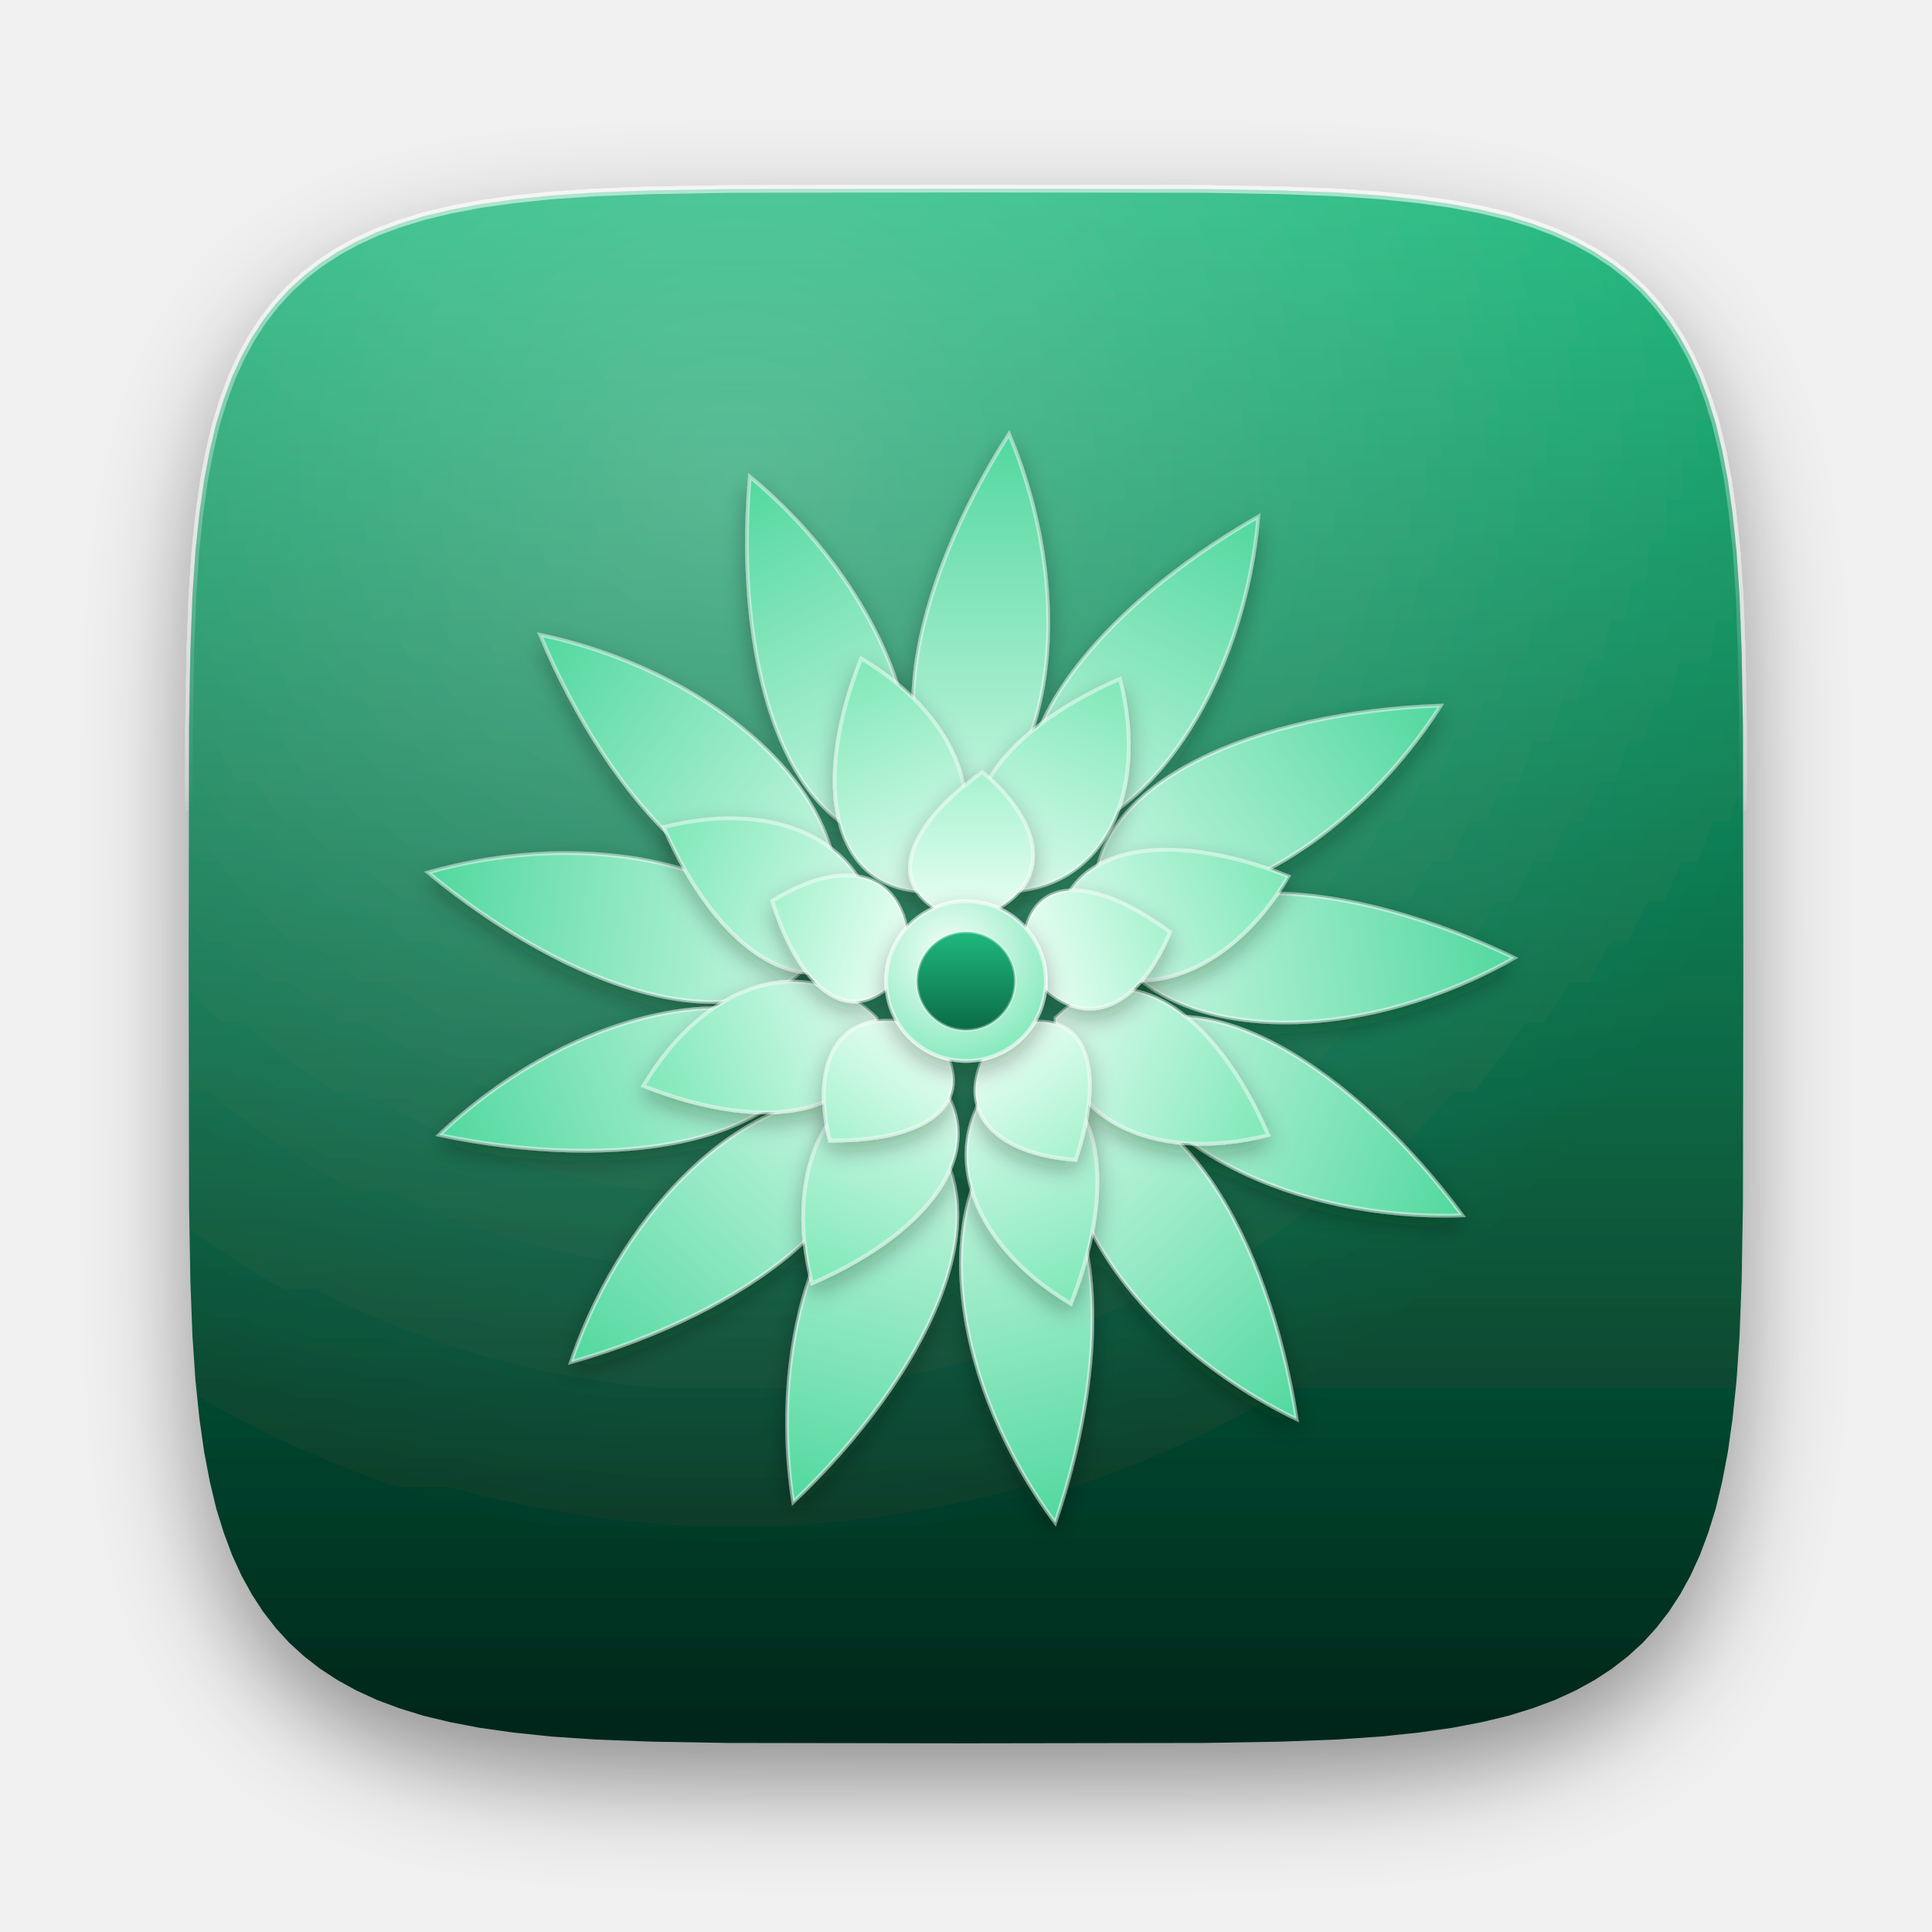
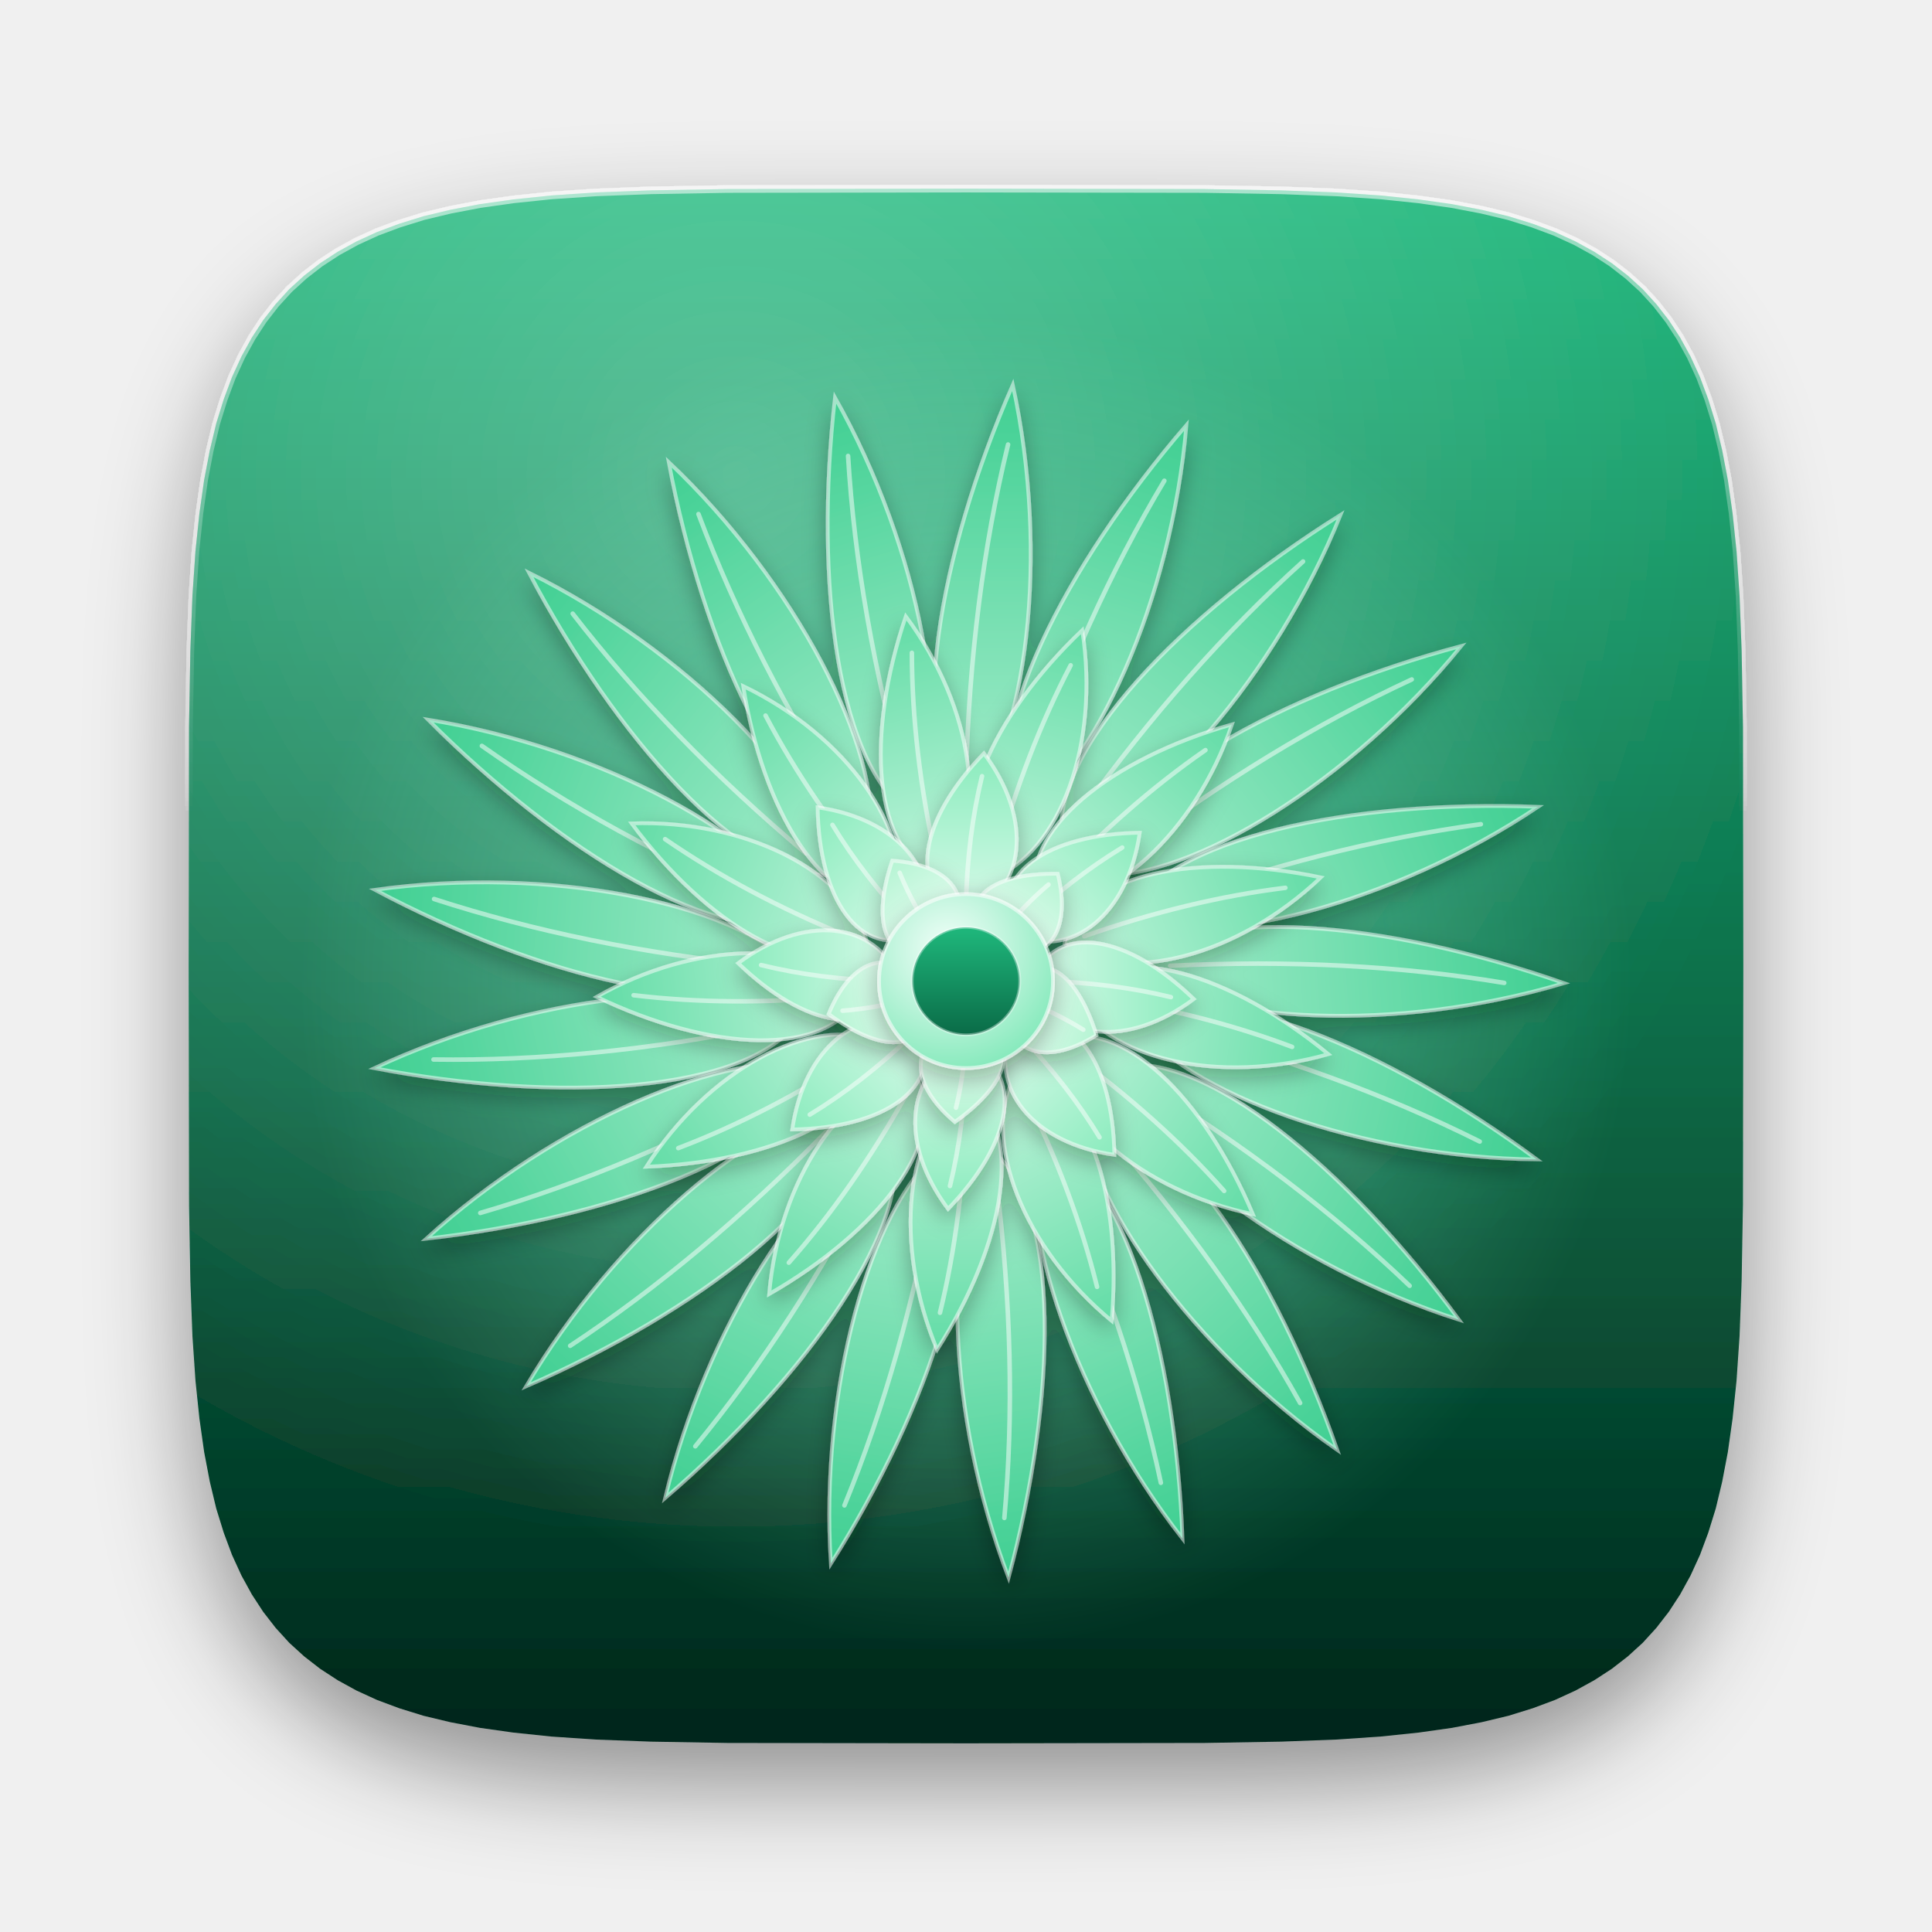
<svg xmlns="http://www.w3.org/2000/svg" viewBox="0 0 1024 1024" width="1024" height="1024" role="img" aria-labelledby="t d">
  <defs>
    <linearGradient id="ibg" x1="0" y1="0" x2="0" y2="1">
      <stop offset="0" stop-color="#1fb87c" />
      <stop offset=".55" stop-color="#0a6b47" />
      <stop offset="1" stop-color="#03261a" />
    </linearGradient>
    <radialGradient id="gloss" cx="35%" cy="18%" r="70%">
      <stop offset="0" stop-color="#fff" stop-opacity=".28" />
      <stop offset="1" stop-color="#fff" stop-opacity="0" />
    </radialGradient>
    <linearGradient id="edge" x1="0" y1="0" x2="0" y2="1">
      <stop offset="0" stop-color="#fff" stop-opacity=".55" />
      <stop offset=".4" stop-color="#fff" stop-opacity="0" />
    </linearGradient>
    <filter id="sh" x="-20%" y="-20%" width="140%" height="150%">
      <feDropShadow dx="0" dy="22" stdDeviation="26" flood-color="#000" flood-opacity=".4" />
    </filter>
    <filter id="ps" x="-20%" y="-20%" width="140%" height="140%">
      <feDropShadow dx="0" dy="5" stdDeviation="6" flood-color="#021a11" flood-opacity=".32" />
    </filter>
    <linearGradient id="g0" x1="0" y1="1" x2="0" y2="0">
-       <stop offset="0" stop-color="#c9f7e1" />
-       <stop offset="1" stop-color="#52d89f" />
+       <stop offset="0" stop-color="#a6edcc" />
+       <stop offset="1" stop-color="#3fcf92" />
    </linearGradient>
-     <path id="k0" d="M0 -83.0C-48.1 -116.1 -30.1 -207.2 22.8 -290.0C57.4 -207.2 48.1 -116.1 0 -83.0Z" fill="url(#g0)" stroke="#fff" stroke-opacity=".45" stroke-width="2" />
+     <g id="k0">
+       <path d="M0 -90.4C-32.5 -126.5 -14.6 -225.8 24.8 -316.0C44.4 -225.8 32.5 -126.5 0 -90.4Z" fill="url(#g0)" stroke="#fff" stroke-opacity=".5" stroke-width="2" />
+       <path d="M0 -108.5Q2.5 -203.2 22.3 -284.4" fill="none" stroke="#fff" stroke-opacity=".5" stroke-width="2.4" stroke-linecap="round" />
+     </g>
    <linearGradient id="g1" x1="0" y1="1" x2="0" y2="0">
-       <stop offset="0" stop-color="#dcfbec" />
-       <stop offset="1" stop-color="#7fe8b8" />
+       <stop offset="0" stop-color="#c2f5dc" />
+       <stop offset="1" stop-color="#62dca6" />
    </linearGradient>
-     <path id="k1" d="M0 -51.3C-48.3 -71.8 -35.5 -128.1 14.1 -179.2C52.4 -128.1 48.3 -71.8 0 -51.3Z" fill="url(#g1)" stroke="#fff" stroke-opacity=".45" stroke-width="2" />
+     <g id="k1">
+       <path d="M0 -55.9C-32.4 -78.2 -20.3 -139.5 15.3 -195.3C38.7 -139.5 32.4 -78.2 0 -55.9Z" fill="url(#g1)" stroke="#fff" stroke-opacity=".5" stroke-width="2" />
+       <path d="M0 -67.0Q1.5 -125.6 13.8 -175.8" fill="none" stroke="#fff" stroke-opacity=".5" stroke-width="2.4" stroke-linecap="round" />
+     </g>
    <linearGradient id="g2" x1="0" y1="1" x2="0" y2="0">
-       <stop offset="0" stop-color="#ecfff6" />
-       <stop offset="1" stop-color="#a6f2cd" />
+       <stop offset="0" stop-color="#d9fbea" />
+       <stop offset="1" stop-color="#8aebbd" />
    </linearGradient>
-     <path id="k2" d="M0 -31.7C-45.2 -44.4 -35.9 -79.1 8.7 -110.8C46.3 -79.1 45.2 -44.4 0 -31.7Z" fill="url(#g2)" stroke="#fff" stroke-opacity=".45" stroke-width="2" />
+     <g id="k2">
+       <path d="M0 -34.5C-32.6 -48.3 -23.9 -86.2 9.5 -120.7C35.3 -86.2 32.6 -48.3 0 -34.5Z" fill="url(#g2)" stroke="#fff" stroke-opacity=".5" stroke-width="2" />
+       <path d="M0 -41.4Q0.9 -77.6 8.5 -108.6" fill="none" stroke="#fff" stroke-opacity=".5" stroke-width="2.4" stroke-linecap="round" />
+     </g>
+     <linearGradient id="g3" x1="0" y1="1" x2="0" y2="0">
+       <stop offset="0" stop-color="#effff7" />
+       <stop offset="1" stop-color="#b5f4d3" />
+     </linearGradient>
+     <g id="k3">
+       <path d="M0 -21.3C-30.5 -29.9 -24.2 -53.3 5.9 -74.6C31.2 -53.3 30.5 -29.9 0 -21.3Z" fill="url(#g3)" stroke="#fff" stroke-opacity=".5" stroke-width="2" />
+       <path d="M0 -25.6Q0.6 -48.0 5.3 -67.1" fill="none" stroke="#fff" stroke-opacity=".5" stroke-width="2.4" stroke-linecap="round" />
+     </g>
+     <radialGradient id="halo" cx="50%" cy="50%" r="50%">
+       <stop offset=".6" stop-color="#8dffd0" stop-opacity=".22" />
+       <stop offset="1" stop-color="#8dffd0" stop-opacity="0" />
+     </radialGradient>
    <radialGradient id="cd" cx="40%" cy="32%" r="75%">
      <stop offset="0" stop-color="#f4fffa" />
      <stop offset="1" stop-color="#7fe8b8" />
    </radialGradient>
    <linearGradient id="ci" x1="0" y1="0" x2="0" y2="1">
      <stop offset="0" stop-color="#1fb87c" />
      <stop offset="1" stop-color="#0a6b47" />
    </linearGradient>
  </defs>
  <g filter="url(#sh)">
    <path d="M924.0 512.0 L923.8 638.6 L923.1 679.0 L922.0 708.2 L920.4 731.8 L918.3 751.9 L915.8 769.6 L912.8 785.3 L909.4 799.5 L905.4 812.4 L901.0 824.2 L896.0 835.1 L890.5 845.1 L884.5 854.3 L877.9 862.8 L870.7 870.7 L862.8 877.9 L854.3 884.5 L845.1 890.5 L835.1 896.0 L824.2 901.0 L812.4 905.4 L799.5 909.4 L785.3 912.8 L769.6 915.8 L751.9 918.3 L731.8 920.4 L708.2 922.0 L679.0 923.1 L638.6 923.8 L512.0 924.0 L385.4 923.8 L345.0 923.1 L315.8 922.0 L292.2 920.4 L272.1 918.3 L254.4 915.8 L238.7 912.8 L224.5 909.4 L211.6 905.4 L199.8 901.0 L188.9 896.0 L178.9 890.5 L169.7 884.5 L161.2 877.9 L153.3 870.7 L146.1 862.8 L139.5 854.3 L133.5 845.1 L128.0 835.1 L123.0 824.2 L118.6 812.4 L114.6 799.5 L111.2 785.3 L108.2 769.6 L105.7 751.9 L103.6 731.8 L102.0 708.2 L100.9 679.0 L100.2 638.6 L100.0 512.0 L100.2 385.4 L100.9 345.0 L102.0 315.8 L103.6 292.2 L105.7 272.1 L108.2 254.4 L111.2 238.7 L114.6 224.5 L118.6 211.6 L123.0 199.8 L128.0 188.9 L133.5 178.9 L139.5 169.7 L146.1 161.2 L153.3 153.3 L161.2 146.1 L169.7 139.5 L178.9 133.5 L188.9 128.0 L199.8 123.0 L211.6 118.6 L224.5 114.6 L238.7 111.2 L254.4 108.2 L272.1 105.7 L292.2 103.6 L315.8 102.0 L345.0 100.9 L385.4 100.2 L512.0 100.0 L638.6 100.2 L679.0 100.9 L708.2 102.0 L731.8 103.6 L751.9 105.7 L769.6 108.2 L785.3 111.2 L799.5 114.6 L812.4 118.6 L824.2 123.0 L835.1 128.0 L845.1 133.5 L854.3 139.5 L862.8 146.1 L870.7 153.3 L877.9 161.2 L884.5 169.7 L890.5 178.9 L896.0 188.9 L901.0 199.8 L905.4 211.6 L909.4 224.5 L912.8 238.7 L915.8 254.4 L918.3 272.1 L920.4 292.2 L922.0 315.8 L923.1 345.0 L923.8 385.4 L924.0 512.0 Z" fill="url(#ibg)" />
    <path d="M924.0 512.0 L923.8 638.6 L923.1 679.0 L922.0 708.2 L920.4 731.8 L918.3 751.9 L915.8 769.6 L912.8 785.3 L909.4 799.5 L905.4 812.4 L901.0 824.2 L896.0 835.1 L890.5 845.1 L884.5 854.3 L877.9 862.8 L870.7 870.7 L862.8 877.9 L854.3 884.5 L845.1 890.5 L835.1 896.0 L824.2 901.0 L812.4 905.4 L799.5 909.4 L785.3 912.8 L769.6 915.8 L751.9 918.3 L731.8 920.4 L708.2 922.0 L679.0 923.1 L638.6 923.8 L512.0 924.0 L385.4 923.8 L345.0 923.1 L315.8 922.0 L292.2 920.4 L272.1 918.3 L254.4 915.8 L238.7 912.8 L224.5 909.4 L211.6 905.4 L199.8 901.0 L188.9 896.0 L178.9 890.5 L169.7 884.5 L161.2 877.9 L153.3 870.7 L146.1 862.8 L139.5 854.3 L133.5 845.1 L128.0 835.1 L123.0 824.2 L118.6 812.4 L114.6 799.5 L111.2 785.3 L108.2 769.6 L105.7 751.9 L103.6 731.8 L102.0 708.2 L100.9 679.0 L100.2 638.6 L100.0 512.0 L100.2 385.4 L100.9 345.0 L102.0 315.8 L103.6 292.2 L105.7 272.1 L108.2 254.4 L111.2 238.7 L114.6 224.5 L118.6 211.6 L123.0 199.8 L128.0 188.9 L133.5 178.9 L139.5 169.7 L146.1 161.2 L153.3 153.3 L161.2 146.1 L169.7 139.5 L178.9 133.5 L188.9 128.0 L199.8 123.0 L211.6 118.6 L224.5 114.6 L238.7 111.2 L254.4 108.2 L272.1 105.7 L292.2 103.6 L315.8 102.0 L345.0 100.9 L385.4 100.2 L512.0 100.0 L638.6 100.2 L679.0 100.9 L708.2 102.0 L731.8 103.6 L751.9 105.7 L769.6 108.2 L785.3 111.2 L799.5 114.6 L812.4 118.6 L824.2 123.0 L835.1 128.0 L845.1 133.5 L854.3 139.5 L862.8 146.1 L870.7 153.3 L877.9 161.2 L884.5 169.7 L890.5 178.9 L896.0 188.9 L901.0 199.8 L905.4 211.6 L909.4 224.5 L912.8 238.7 L915.8 254.4 L918.3 272.1 L920.4 292.2 L922.0 315.8 L923.1 345.0 L923.8 385.4 L924.0 512.0 Z" fill="url(#gloss)" />
    <path d="M924.0 512.0 L923.8 638.6 L923.1 679.0 L922.0 708.2 L920.4 731.8 L918.3 751.9 L915.8 769.6 L912.8 785.3 L909.4 799.5 L905.4 812.4 L901.0 824.2 L896.0 835.1 L890.5 845.1 L884.5 854.3 L877.9 862.8 L870.7 870.7 L862.8 877.9 L854.3 884.5 L845.1 890.5 L835.1 896.0 L824.2 901.0 L812.4 905.4 L799.5 909.4 L785.3 912.8 L769.6 915.8 L751.9 918.3 L731.8 920.4 L708.2 922.0 L679.0 923.1 L638.6 923.8 L512.0 924.0 L385.4 923.8 L345.0 923.1 L315.8 922.0 L292.2 920.4 L272.1 918.3 L254.4 915.8 L238.7 912.8 L224.5 909.4 L211.6 905.4 L199.8 901.0 L188.9 896.0 L178.9 890.5 L169.7 884.5 L161.2 877.9 L153.3 870.7 L146.1 862.8 L139.5 854.3 L133.5 845.1 L128.0 835.1 L123.0 824.2 L118.6 812.4 L114.6 799.5 L111.2 785.3 L108.2 769.6 L105.7 751.9 L103.6 731.8 L102.0 708.2 L100.9 679.0 L100.2 638.6 L100.0 512.0 L100.2 385.4 L100.9 345.0 L102.0 315.8 L103.6 292.2 L105.7 272.1 L108.2 254.4 L111.2 238.7 L114.6 224.5 L118.6 211.6 L123.0 199.8 L128.0 188.9 L133.5 178.9 L139.5 169.7 L146.1 161.2 L153.3 153.3 L161.2 146.1 L169.7 139.5 L178.9 133.5 L188.9 128.0 L199.8 123.0 L211.6 118.6 L224.5 114.6 L238.7 111.2 L254.4 108.2 L272.1 105.7 L292.2 103.6 L315.8 102.0 L345.0 100.9 L385.4 100.2 L512.0 100.0 L638.6 100.2 L679.0 100.9 L708.2 102.0 L731.8 103.6 L751.9 105.7 L769.6 108.2 L785.3 111.2 L799.5 114.6 L812.4 118.6 L824.2 123.0 L835.1 128.0 L845.1 133.5 L854.3 139.5 L862.8 146.1 L870.7 153.3 L877.9 161.2 L884.5 169.7 L890.5 178.9 L896.0 188.9 L901.0 199.8 L905.4 211.6 L909.4 224.5 L912.8 238.7 L915.8 254.4 L918.3 272.1 L920.4 292.2 L922.0 315.8 L923.1 345.0 L923.8 385.4 L924.0 512.0 Z" fill="none" stroke="url(#edge)" stroke-width="4" />
  </g>
  <g transform="translate(512 520)">
+     <circle r="353.9" fill="url(#halo)" />
    <g filter="url(#ps)">
      <use href="#k0" transform="rotate(0.00)" />
-       <use href="#k0" transform="rotate(27.69)" />
-       <use href="#k0" transform="rotate(55.38)" />
-       <use href="#k0" transform="rotate(83.08)" />
-       <use href="#k0" transform="rotate(110.77)" />
-       <use href="#k0" transform="rotate(138.46)" />
-       <use href="#k0" transform="rotate(166.15)" />
-       <use href="#k0" transform="rotate(193.85)" />
-       <use href="#k0" transform="rotate(221.54)" />
-       <use href="#k0" transform="rotate(249.23)" />
-       <use href="#k0" transform="rotate(276.92)" />
-       <use href="#k0" transform="rotate(304.62)" />
-       <use href="#k0" transform="rotate(332.31)" />
+       <use href="#k0" transform="rotate(17.14)" />
+       <use href="#k0" transform="rotate(34.29)" />
+       <use href="#k0" transform="rotate(51.43)" />
+       <use href="#k0" transform="rotate(68.57)" />
+       <use href="#k0" transform="rotate(85.71)" />
+       <use href="#k0" transform="rotate(102.86)" />
+       <use href="#k0" transform="rotate(120.00)" />
+       <use href="#k0" transform="rotate(137.14)" />
+       <use href="#k0" transform="rotate(154.29)" />
+       <use href="#k0" transform="rotate(171.43)" />
+       <use href="#k0" transform="rotate(188.57)" />
+       <use href="#k0" transform="rotate(205.71)" />
+       <use href="#k0" transform="rotate(222.86)" />
+       <use href="#k0" transform="rotate(240.00)" />
+       <use href="#k0" transform="rotate(257.14)" />
+       <use href="#k0" transform="rotate(274.29)" />
+       <use href="#k0" transform="rotate(291.43)" />
+       <use href="#k0" transform="rotate(308.57)" />
+       <use href="#k0" transform="rotate(325.71)" />
+       <use href="#k0" transform="rotate(342.86)" />
    </g>
    <g filter="url(#ps)">
-       <use href="#k1" transform="rotate(22.50)" />
-       <use href="#k1" transform="rotate(67.50)" />
-       <use href="#k1" transform="rotate(112.50)" />
-       <use href="#k1" transform="rotate(157.50)" />
-       <use href="#k1" transform="rotate(202.50)" />
-       <use href="#k1" transform="rotate(247.50)" />
-       <use href="#k1" transform="rotate(292.50)" />
-       <use href="#k1" transform="rotate(337.50)" />
+       <use href="#k1" transform="rotate(13.85)" />
+       <use href="#k1" transform="rotate(41.54)" />
+       <use href="#k1" transform="rotate(69.23)" />
+       <use href="#k1" transform="rotate(96.92)" />
+       <use href="#k1" transform="rotate(124.62)" />
+       <use href="#k1" transform="rotate(152.31)" />
+       <use href="#k1" transform="rotate(180.00)" />
+       <use href="#k1" transform="rotate(207.69)" />
+       <use href="#k1" transform="rotate(235.38)" />
+       <use href="#k1" transform="rotate(263.08)" />
+       <use href="#k1" transform="rotate(290.77)" />
+       <use href="#k1" transform="rotate(318.46)" />
+       <use href="#k1" transform="rotate(346.15)" />
    </g>
    <g filter="url(#ps)">
      <use href="#k2" transform="rotate(0.00)" />
-       <use href="#k2" transform="rotate(72.00)" />
-       <use href="#k2" transform="rotate(144.00)" />
-       <use href="#k2" transform="rotate(216.00)" />
-       <use href="#k2" transform="rotate(288.00)" />
+       <use href="#k2" transform="rotate(45.00)" />
+       <use href="#k2" transform="rotate(90.00)" />
+       <use href="#k2" transform="rotate(135.00)" />
+       <use href="#k2" transform="rotate(180.00)" />
+       <use href="#k2" transform="rotate(225.00)" />
+       <use href="#k2" transform="rotate(270.00)" />
+       <use href="#k2" transform="rotate(315.00)" />
    </g>
    <g filter="url(#ps)">
-       <circle r="42.3" fill="url(#cd)" stroke="#fff" stroke-opacity=".55" stroke-width="2" />
+       <use href="#k3" transform="rotate(36.00)" />
+       <use href="#k3" transform="rotate(108.00)" />
+       <use href="#k3" transform="rotate(180.00)" />
+       <use href="#k3" transform="rotate(252.00)" />
+       <use href="#k3" transform="rotate(324.00)" />
    </g>
-     <circle r="26.1" fill="url(#ci)" />
-     <circle r="26.1" fill="none" stroke="#fff" stroke-opacity=".35" stroke-width="1.5" />
+     <g filter="url(#ps)">
+       <circle r="46.1" fill="url(#cd)" stroke="#fff" stroke-opacity=".55" stroke-width="2" />
+     </g>
+     <circle r="28.5" fill="url(#ci)" />
+     <circle r="28.5" fill="none" stroke="#fff" stroke-opacity=".35" stroke-width="1.5" />
  </g>
</svg>
